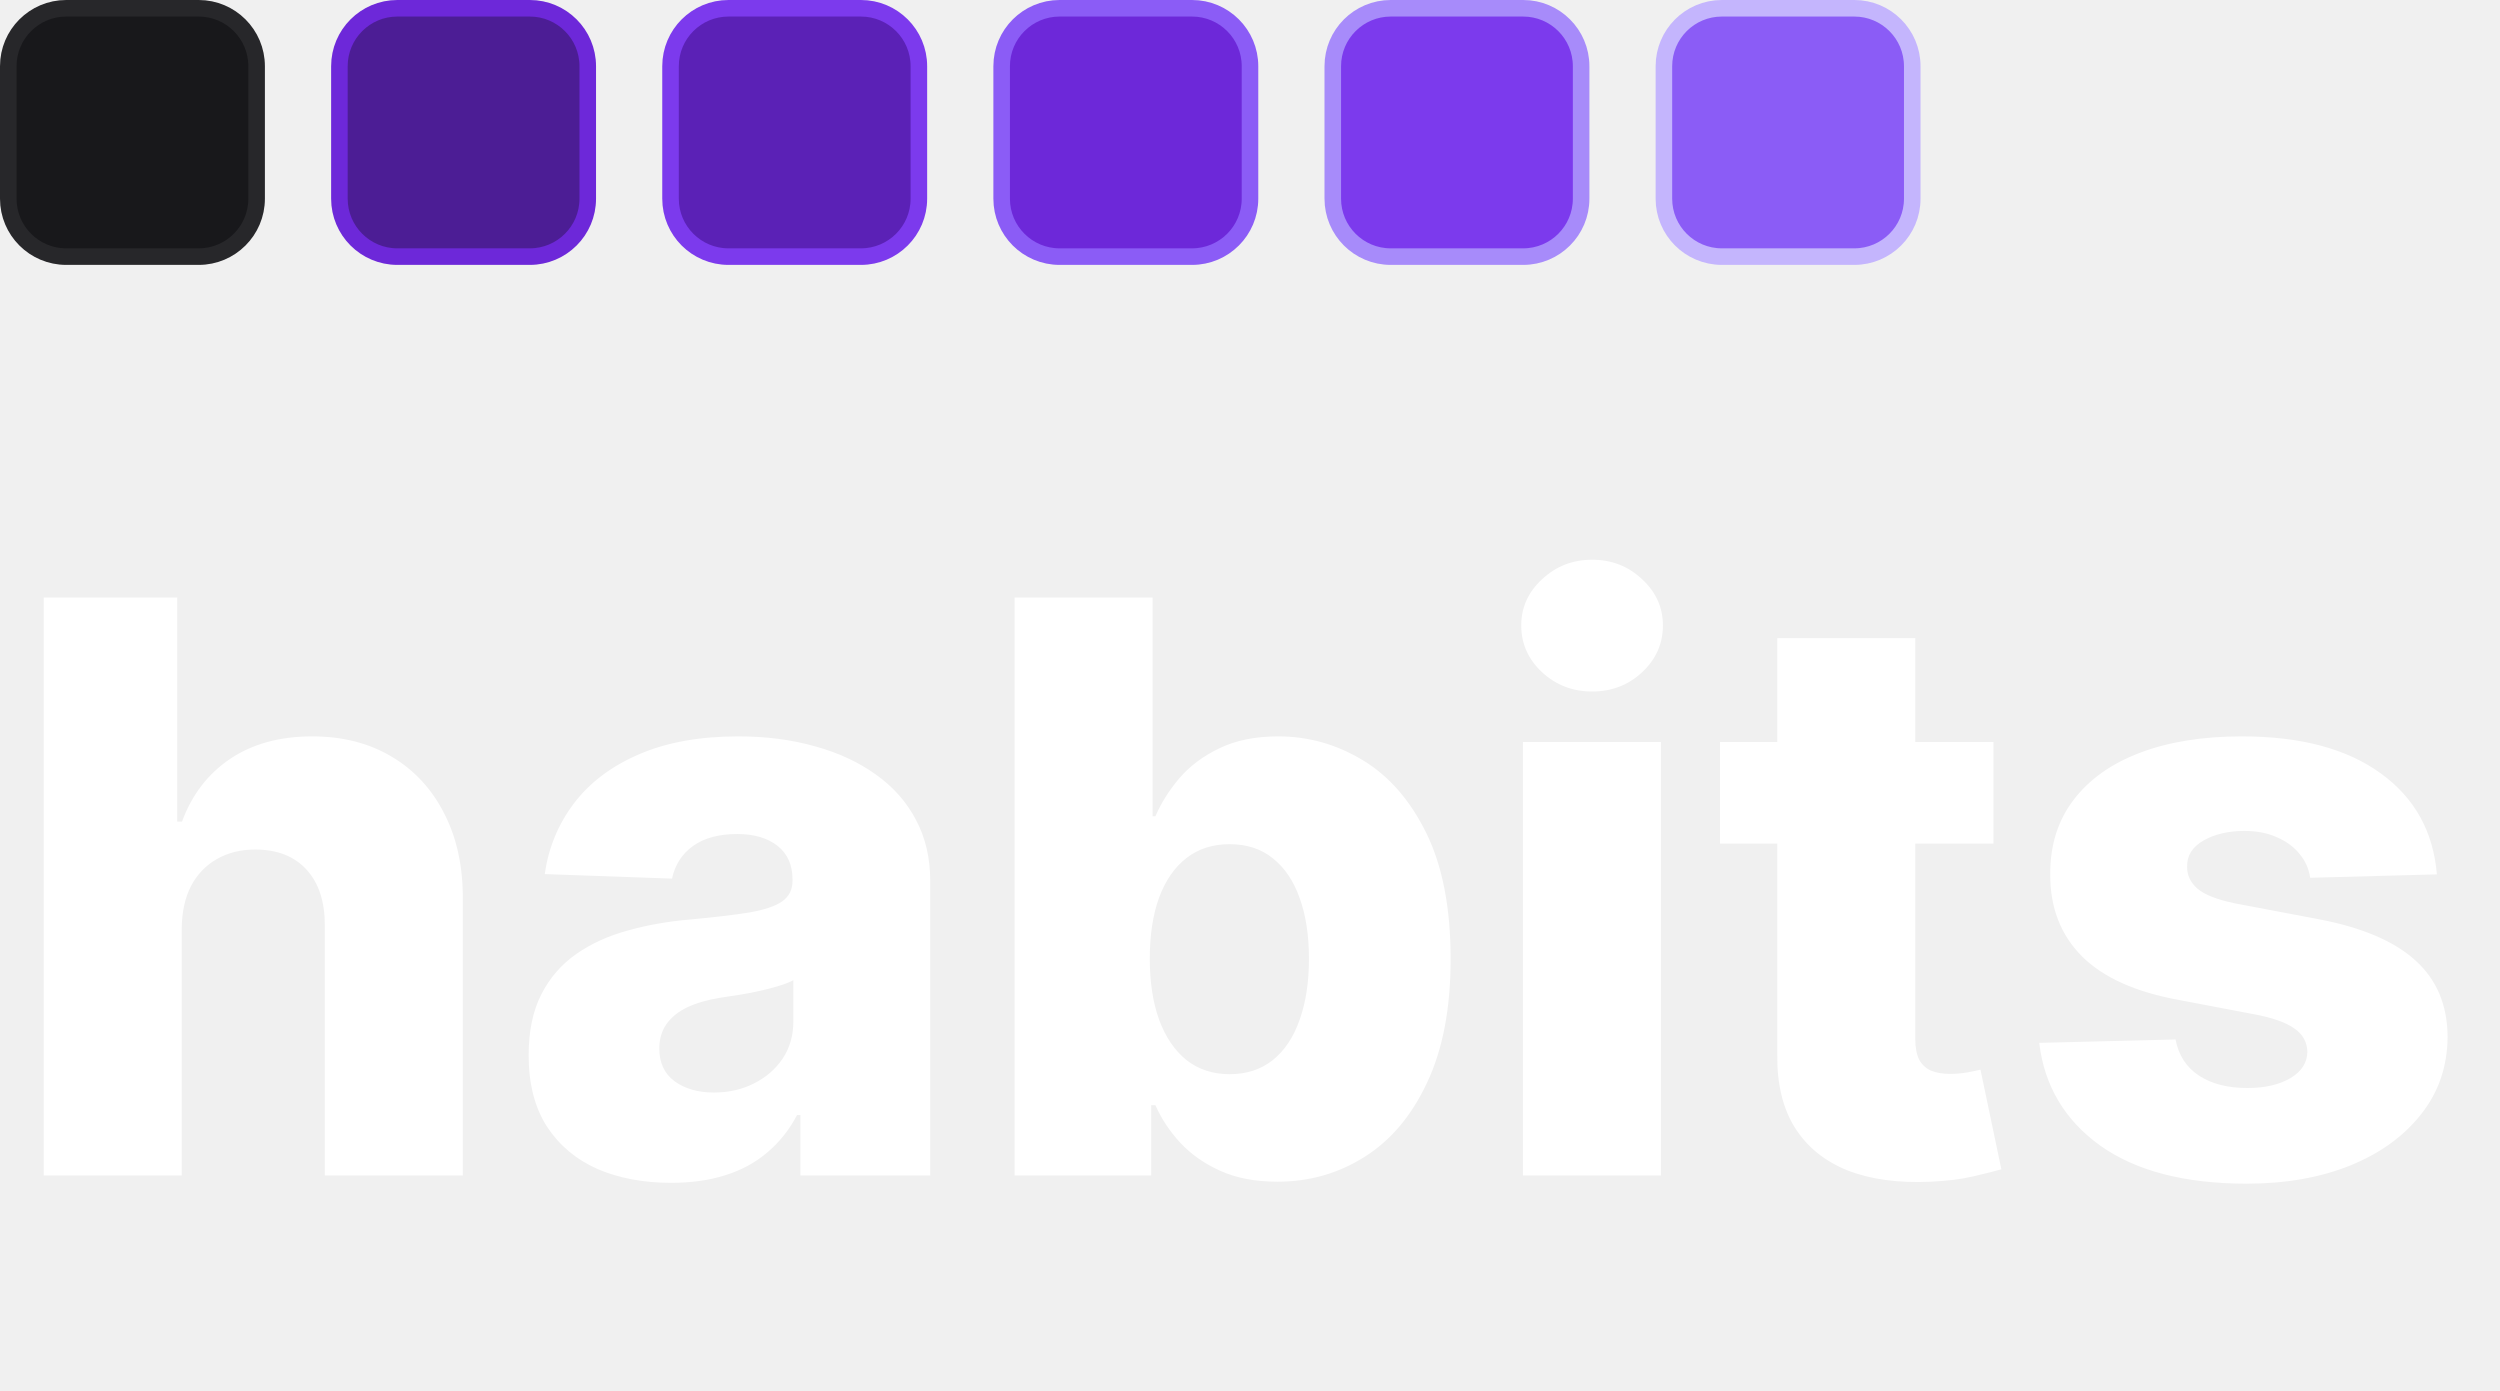
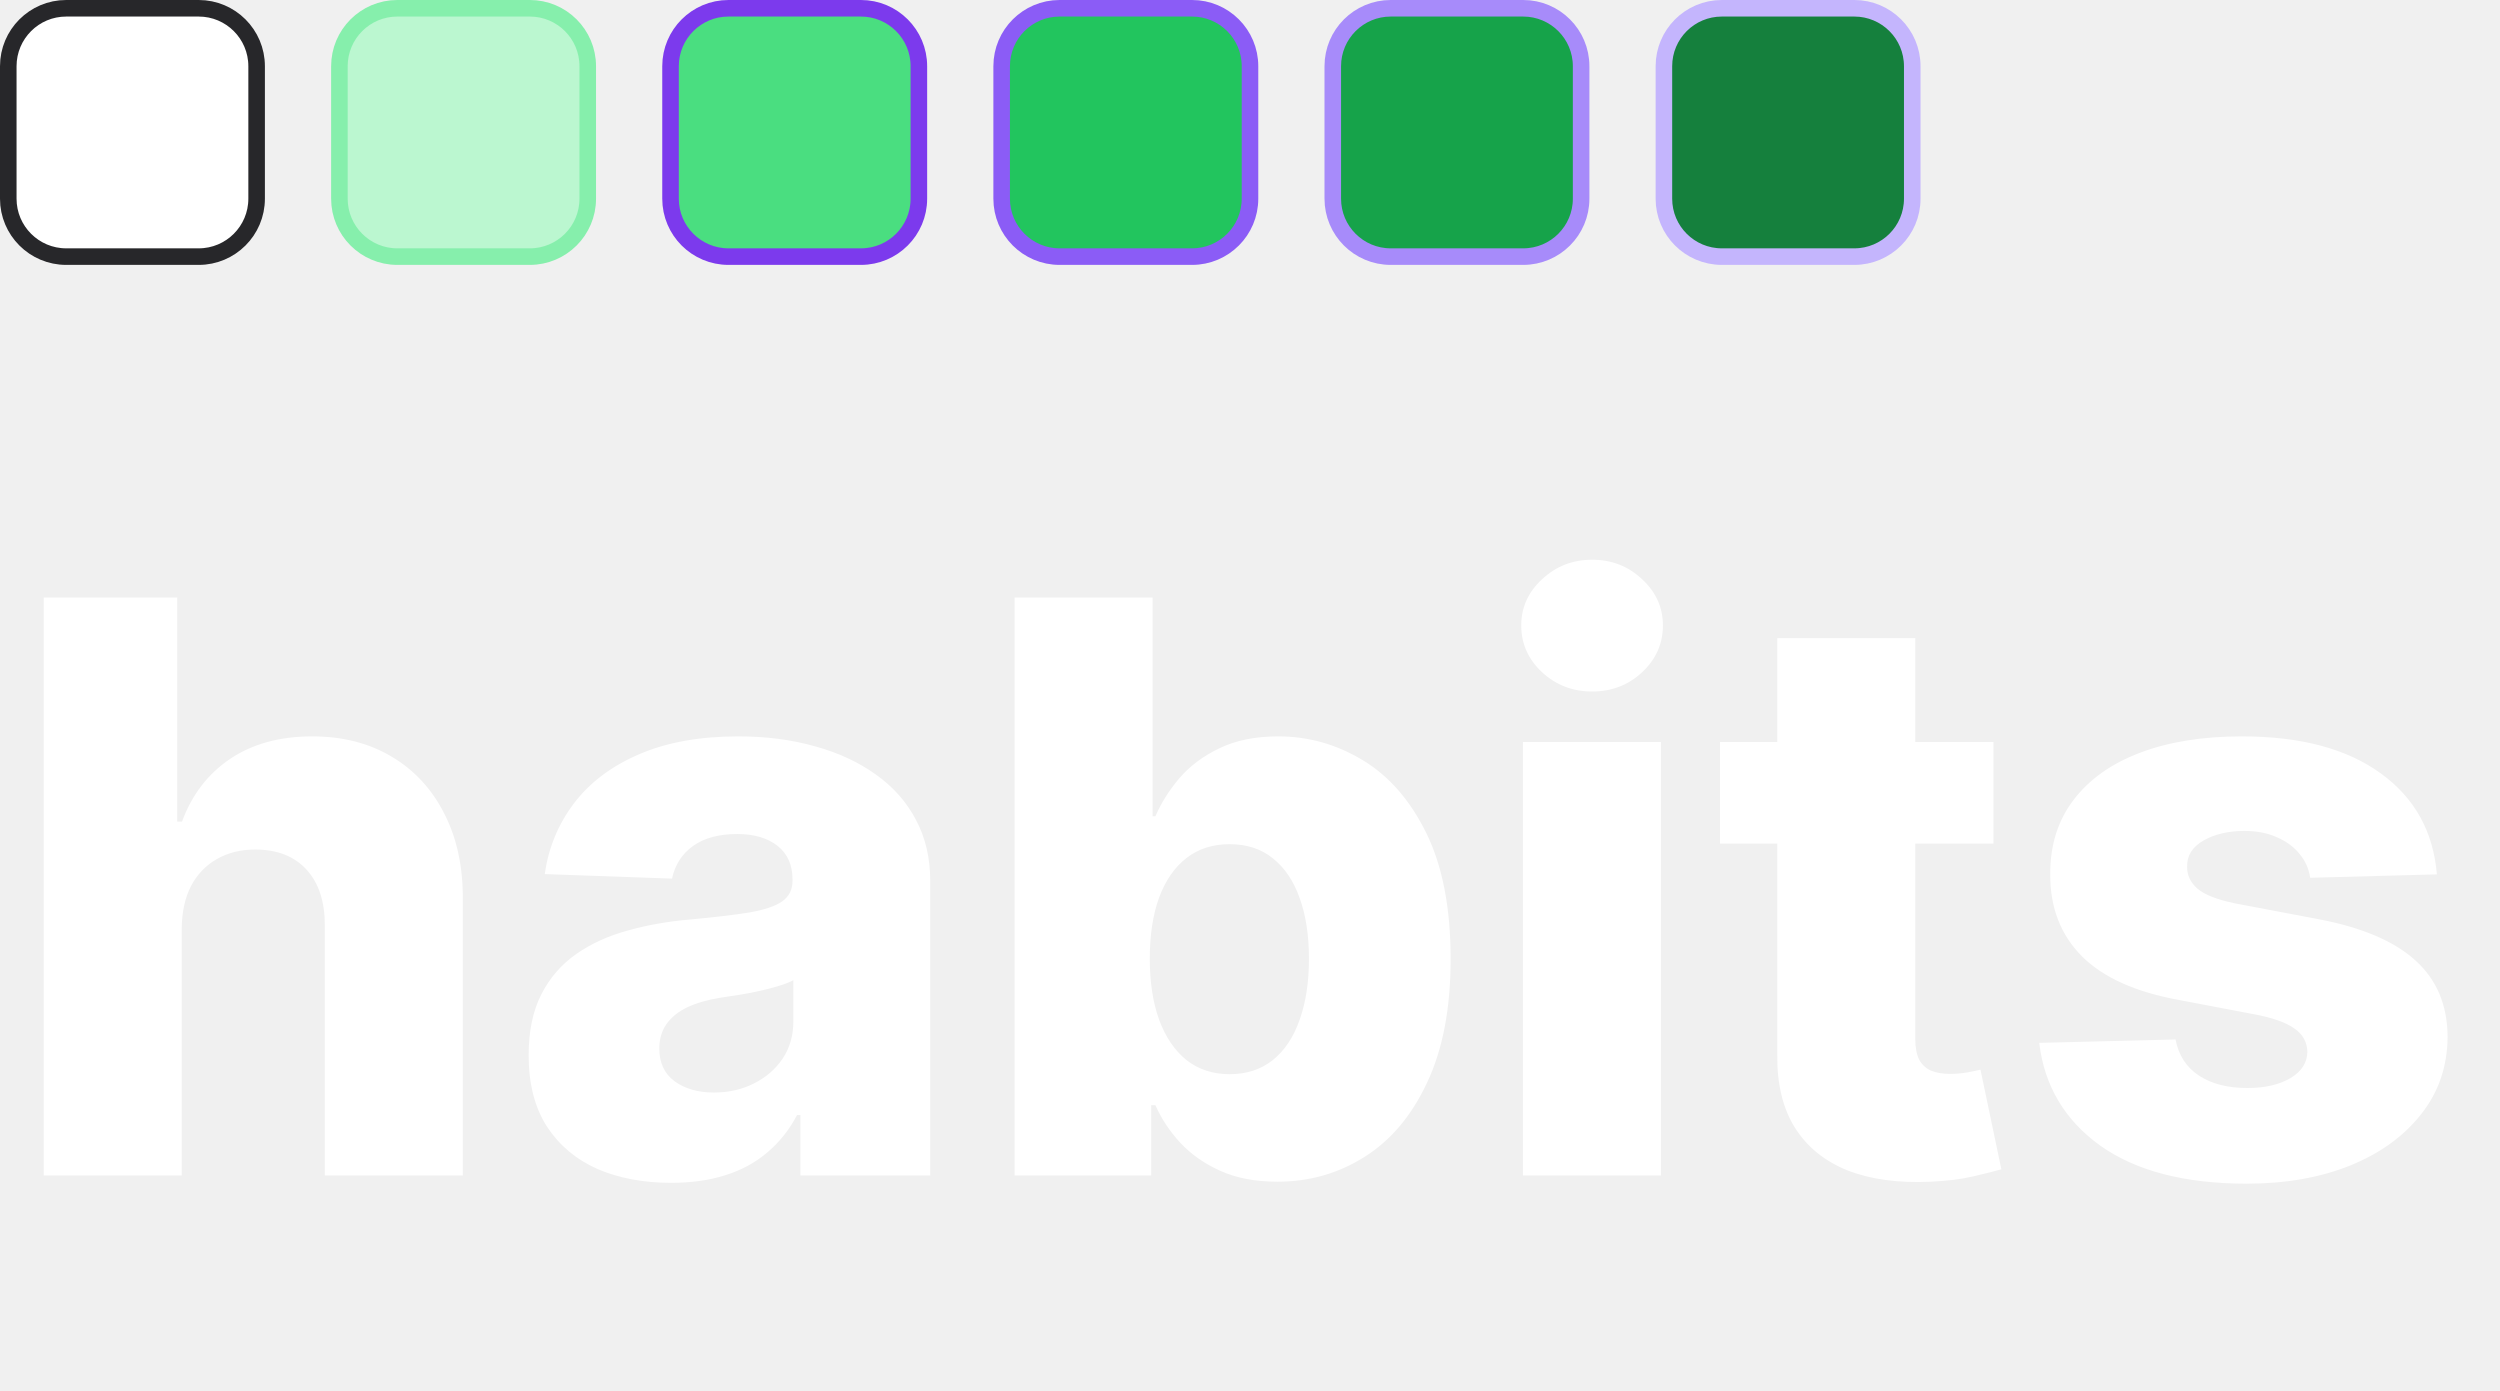
<svg xmlns="http://www.w3.org/2000/svg" width="151" height="84" viewBox="0 0 151 84" fill="none">
  <path d="M10.977 56.068V71H2.642V36.091H10.704V49.625H10.994C11.585 48.011 12.551 46.75 13.892 45.841C15.244 44.932 16.898 44.477 18.852 44.477C20.693 44.477 22.296 44.886 23.659 45.705C25.023 46.511 26.079 47.653 26.829 49.131C27.591 50.608 27.966 52.335 27.954 54.312V71H19.619V55.949C19.631 54.494 19.267 53.358 18.528 52.54C17.79 51.722 16.75 51.312 15.409 51.312C14.534 51.312 13.761 51.506 13.091 51.892C12.432 52.267 11.915 52.807 11.54 53.511C11.176 54.216 10.989 55.068 10.977 56.068ZM40.538 71.443C38.868 71.443 37.385 71.165 36.09 70.608C34.805 70.04 33.788 69.188 33.038 68.051C32.3 66.903 31.93 65.466 31.93 63.739C31.93 62.284 32.186 61.057 32.697 60.057C33.209 59.057 33.913 58.244 34.811 57.619C35.709 56.994 36.743 56.523 37.913 56.205C39.084 55.875 40.334 55.653 41.663 55.54C43.152 55.403 44.351 55.261 45.26 55.114C46.169 54.955 46.828 54.733 47.237 54.449C47.658 54.153 47.868 53.739 47.868 53.205V53.119C47.868 52.244 47.567 51.568 46.965 51.091C46.362 50.614 45.55 50.375 44.527 50.375C43.425 50.375 42.538 50.614 41.868 51.091C41.197 51.568 40.771 52.227 40.59 53.068L32.902 52.795C33.129 51.205 33.715 49.784 34.658 48.534C35.612 47.273 36.919 46.284 38.578 45.568C40.249 44.841 42.254 44.477 44.595 44.477C46.266 44.477 47.805 44.676 49.215 45.074C50.624 45.46 51.851 46.028 52.896 46.778C53.942 47.517 54.749 48.426 55.317 49.506C55.896 50.585 56.186 51.818 56.186 53.205V71H48.345V67.352H48.141C47.675 68.239 47.078 68.989 46.351 69.602C45.635 70.216 44.788 70.676 43.811 70.983C42.845 71.29 41.754 71.443 40.538 71.443ZM43.112 65.989C44.01 65.989 44.817 65.807 45.533 65.443C46.26 65.079 46.84 64.579 47.271 63.943C47.703 63.295 47.919 62.545 47.919 61.693V59.205C47.68 59.33 47.391 59.443 47.05 59.545C46.72 59.648 46.356 59.744 45.959 59.835C45.561 59.926 45.152 60.006 44.731 60.074C44.311 60.142 43.908 60.205 43.521 60.261C42.737 60.386 42.067 60.58 41.51 60.841C40.965 61.102 40.544 61.443 40.249 61.864C39.965 62.273 39.822 62.761 39.822 63.33C39.822 64.193 40.129 64.852 40.743 65.307C41.368 65.761 42.158 65.989 43.112 65.989ZM61.283 71V36.091H69.618V49.301H69.788C70.129 48.506 70.612 47.739 71.237 47C71.874 46.261 72.68 45.659 73.658 45.193C74.646 44.716 75.828 44.477 77.203 44.477C79.021 44.477 80.72 44.955 82.3 45.909C83.891 46.864 85.175 48.335 86.152 50.324C87.129 52.312 87.618 54.847 87.618 57.926C87.618 60.892 87.146 63.375 86.203 65.375C85.271 67.375 84.01 68.875 82.419 69.875C80.84 70.875 79.084 71.375 77.152 71.375C75.834 71.375 74.692 71.159 73.726 70.727C72.76 70.296 71.947 69.727 71.288 69.023C70.641 68.318 70.141 67.562 69.788 66.756H69.533V71H61.283ZM69.447 57.909C69.447 59.318 69.635 60.545 70.01 61.591C70.396 62.636 70.947 63.449 71.663 64.028C72.391 64.597 73.26 64.881 74.271 64.881C75.294 64.881 76.163 64.597 76.879 64.028C77.595 63.449 78.135 62.636 78.499 61.591C78.874 60.545 79.061 59.318 79.061 57.909C79.061 56.5 78.874 55.278 78.499 54.244C78.135 53.21 77.595 52.409 76.879 51.841C76.175 51.273 75.305 50.989 74.271 50.989C73.249 50.989 72.379 51.267 71.663 51.824C70.947 52.381 70.396 53.176 70.01 54.21C69.635 55.244 69.447 56.477 69.447 57.909ZM91.986 71V44.818H100.321V71H91.986ZM96.162 41.767C94.992 41.767 93.986 41.381 93.145 40.608C92.304 39.824 91.883 38.881 91.883 37.778C91.883 36.688 92.304 35.756 93.145 34.983C93.986 34.199 94.992 33.807 96.162 33.807C97.344 33.807 98.349 34.199 99.179 34.983C100.02 35.756 100.44 36.688 100.44 37.778C100.44 38.881 100.02 39.824 99.179 40.608C98.349 41.381 97.344 41.767 96.162 41.767ZM120.405 44.818V50.955H103.888V44.818H120.405ZM107.348 38.545H115.683V62.767C115.683 63.278 115.763 63.693 115.922 64.011C116.092 64.318 116.337 64.54 116.655 64.676C116.973 64.801 117.354 64.864 117.797 64.864C118.115 64.864 118.45 64.835 118.803 64.778C119.166 64.71 119.439 64.653 119.621 64.608L120.882 70.625C120.484 70.739 119.922 70.881 119.195 71.051C118.479 71.222 117.621 71.329 116.621 71.375C114.666 71.466 112.99 71.239 111.592 70.693C110.206 70.136 109.143 69.273 108.405 68.102C107.678 66.932 107.325 65.46 107.348 63.688V38.545ZM147.188 52.812L139.534 53.017C139.455 52.472 139.239 51.989 138.886 51.568C138.534 51.136 138.074 50.801 137.506 50.562C136.949 50.312 136.301 50.188 135.562 50.188C134.597 50.188 133.773 50.381 133.091 50.767C132.42 51.153 132.091 51.676 132.102 52.335C132.091 52.847 132.295 53.29 132.716 53.665C133.148 54.04 133.915 54.341 135.017 54.568L140.062 55.523C142.676 56.023 144.619 56.852 145.892 58.011C147.176 59.17 147.824 60.705 147.835 62.614C147.824 64.409 147.29 65.972 146.233 67.301C145.188 68.631 143.756 69.665 141.938 70.403C140.119 71.131 138.04 71.494 135.699 71.494C131.96 71.494 129.011 70.727 126.852 69.193C124.705 67.648 123.477 65.579 123.17 62.989L131.403 62.784C131.585 63.739 132.057 64.466 132.818 64.966C133.58 65.466 134.551 65.716 135.733 65.716C136.801 65.716 137.67 65.517 138.341 65.119C139.011 64.722 139.352 64.193 139.364 63.534C139.352 62.943 139.091 62.472 138.58 62.119C138.068 61.756 137.267 61.472 136.176 61.267L131.608 60.398C128.983 59.92 127.028 59.04 125.744 57.756C124.46 56.46 123.824 54.812 123.835 52.812C123.824 51.062 124.29 49.568 125.233 48.33C126.176 47.08 127.517 46.125 129.256 45.466C130.994 44.807 133.045 44.477 135.409 44.477C138.955 44.477 141.75 45.222 143.795 46.71C145.841 48.188 146.972 50.222 147.188 52.812Z" fill="white" />
-   <rect x="0.5" y="0.5" width="15" height="15" rx="3.5" fill="#18181B" stroke="#27272A" />
-   <rect x="20.5" y="0.5" width="15" height="15" rx="3.5" fill="#4C1D95" stroke="#6D28D9" />
-   <rect x="40.5" y="0.5" width="15" height="15" rx="3.5" fill="#5B21B6" stroke="#7C3AED" />
-   <rect x="60.5" y="0.5" width="15" height="15" rx="3.5" fill="#6D28D9" stroke="#8B5CF6" />
-   <rect x="80.5" y="0.5" width="15" height="15" rx="3.5" fill="#7C3AED" stroke="#A78BFA" />
-   <rect x="100.5" y="0.5" width="15" height="15" rx="3.5" fill="#8B5CF6" stroke="#C4B5FD" />
+   <rect x="0.5" y="0.5" width="15" height="15" rx="3.5" fill="white" stroke="#27272A" />
+   <rect x="20.5" y="0.5" width="15" height="15" rx="3.5" fill="#BBF7D0" stroke="#86EFAC" />
+   <rect x="40.5" y="0.5" width="15" height="15" rx="3.5" fill="#4ADE80" stroke="#7C3AED" />
+   <rect x="60.5" y="0.5" width="15" height="15" rx="3.5" fill="#22C55E" stroke="#8B5CF6" />
+   <rect x="80.5" y="0.5" width="15" height="15" rx="3.5" fill="#16A34A" stroke="#A78BFA" />
+   <rect x="100.5" y="0.5" width="15" height="15" rx="3.5" fill="#15803D" stroke="#C4B5FD" />
</svg>
